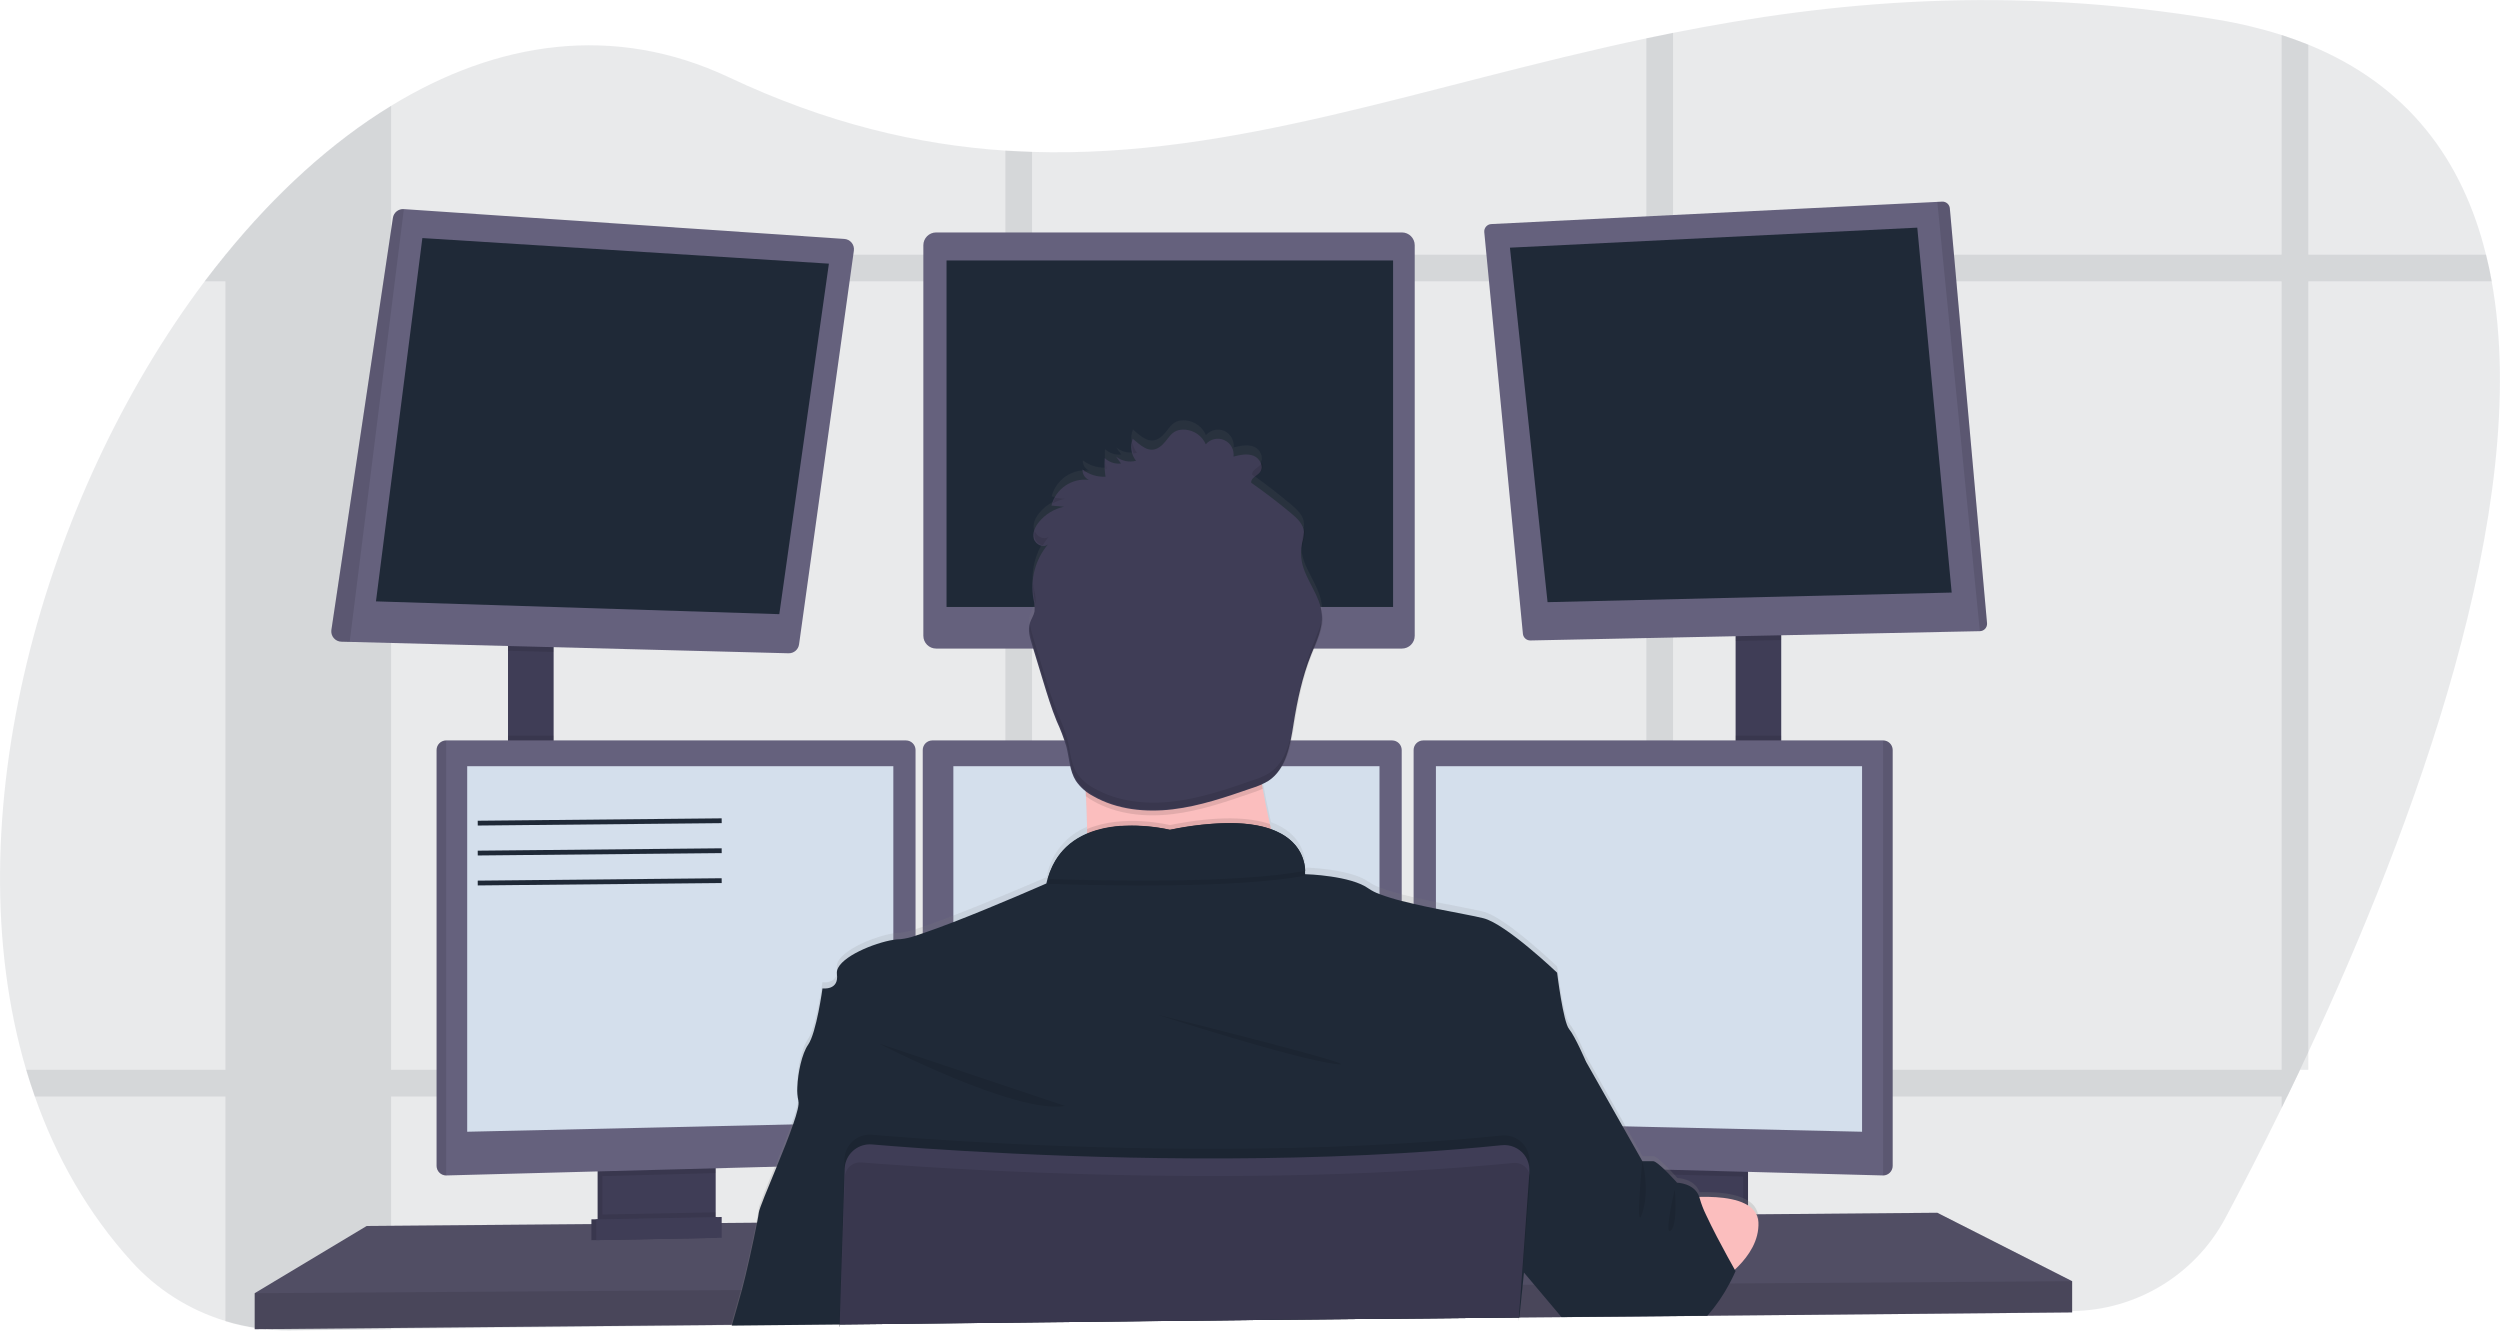
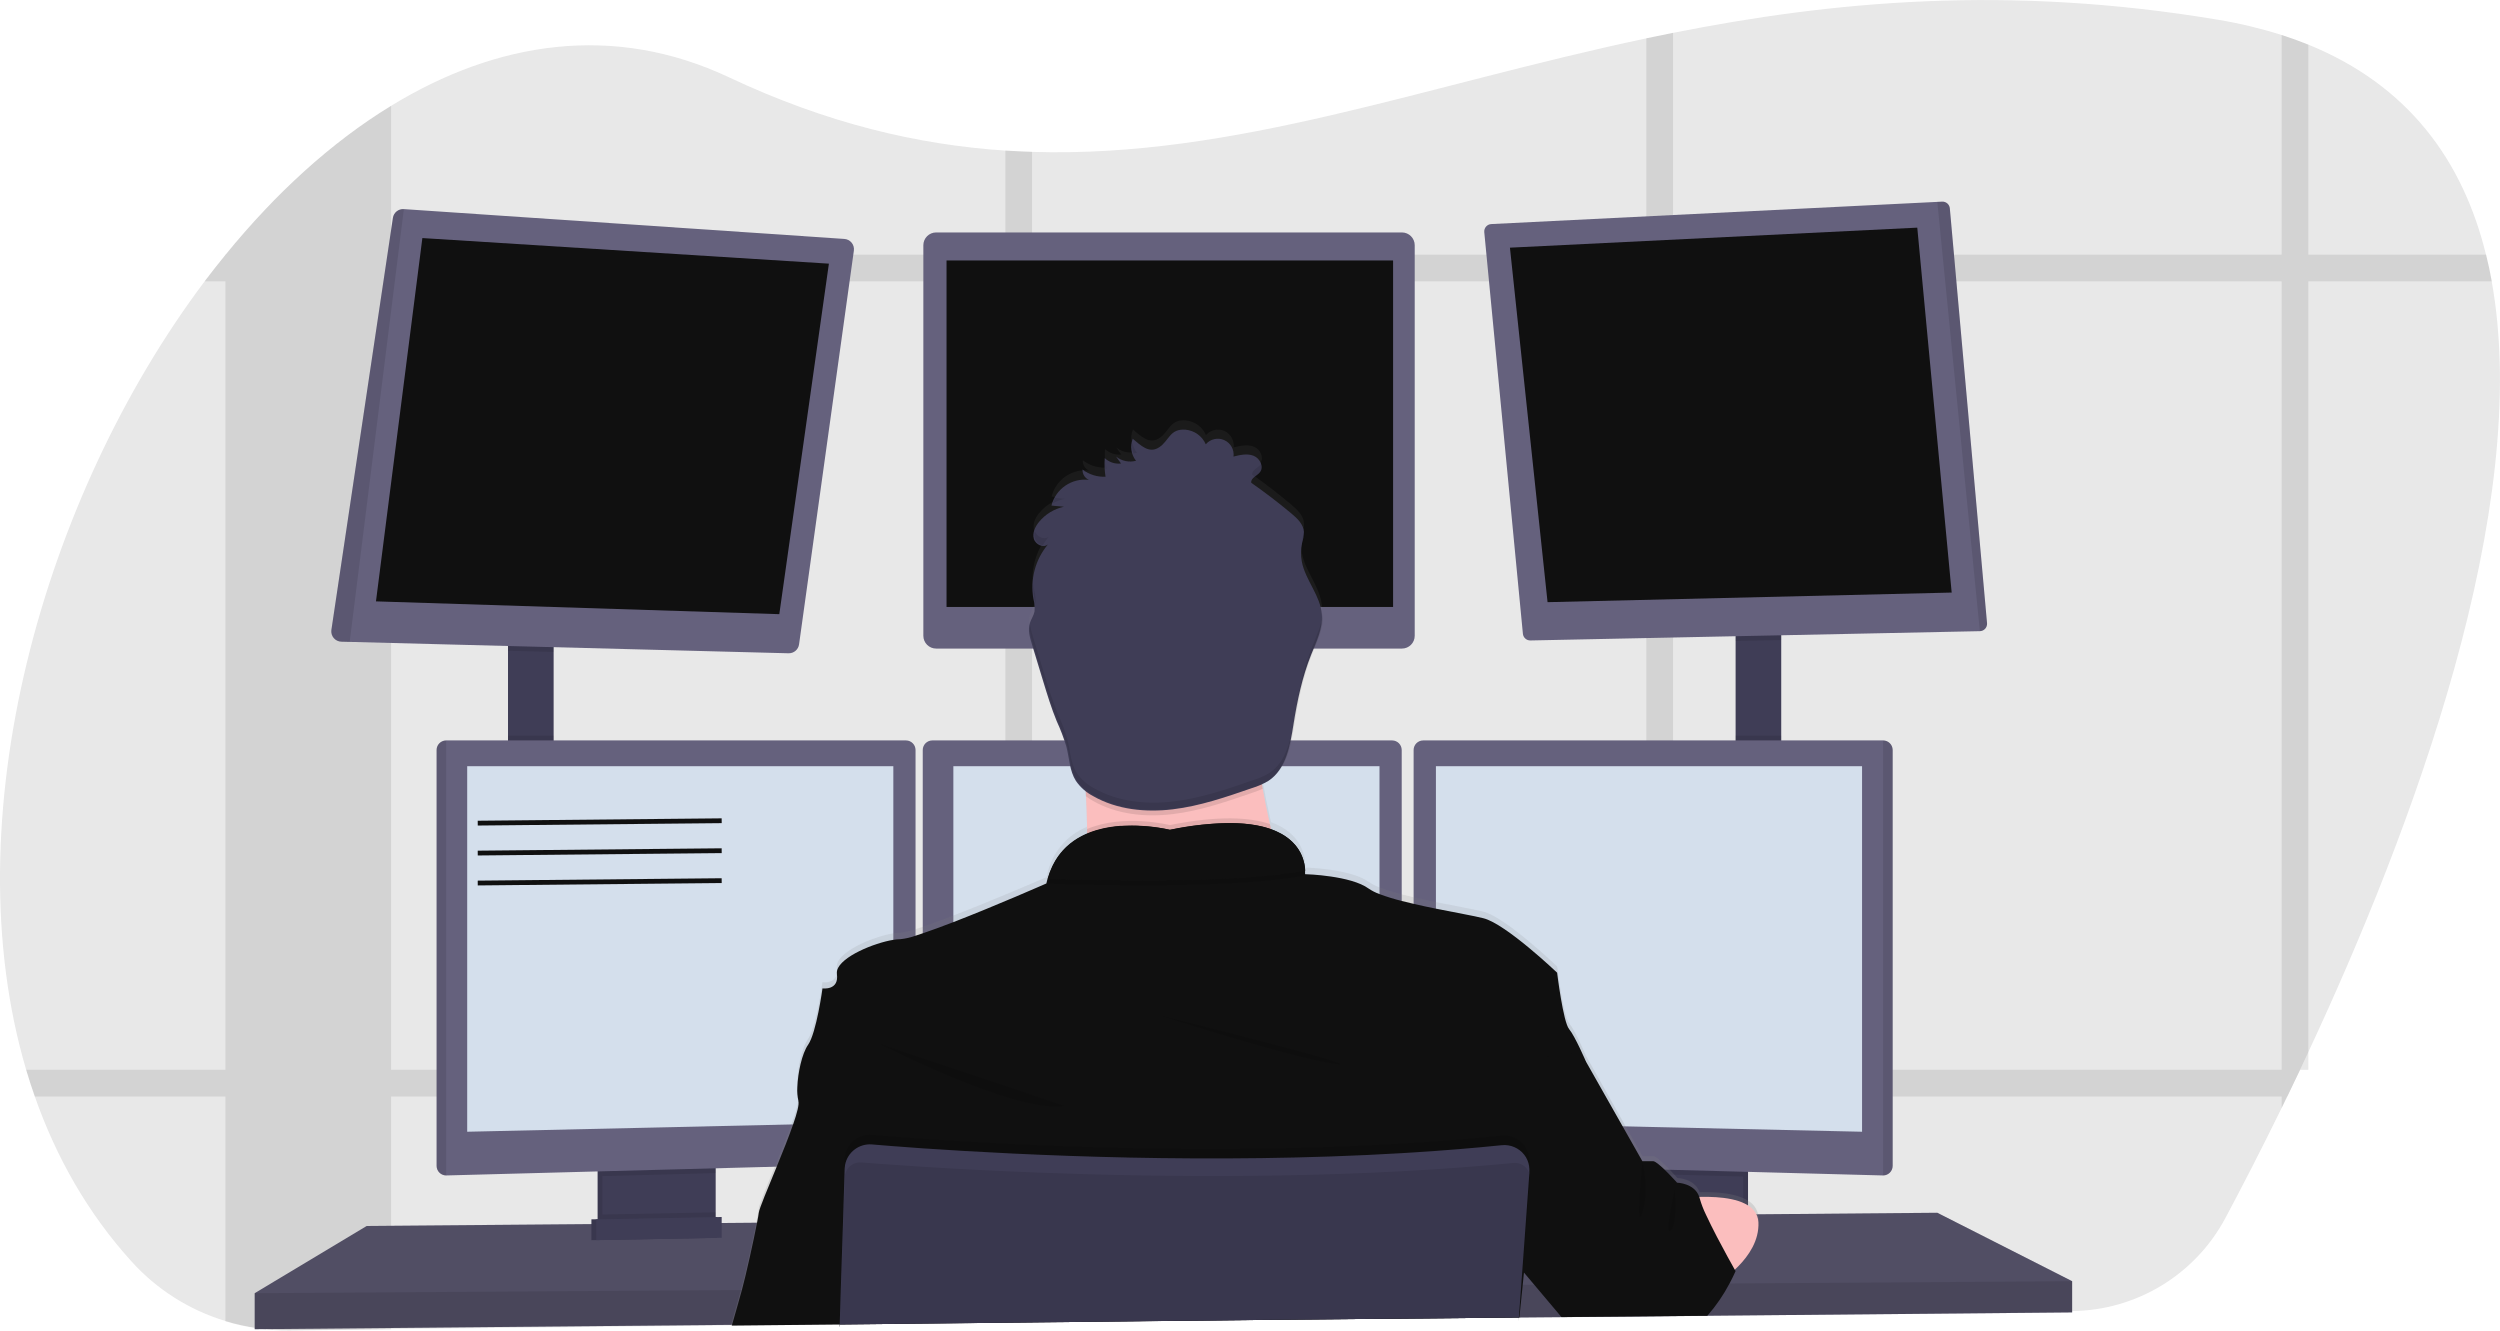
<svg xmlns="http://www.w3.org/2000/svg" id="59725d3d-bdd8-4af0-9b66-49b8d09410bc" data-name="Layer 1" width="1041.32" height="554.17" viewBox="0 0 1041.32 554.17">
  <defs>
    <linearGradient id="dff037aa-d578-4bab-81e7-399360663117" x1="597.75" y1="725.44" x2="597.75" y2="347.69" gradientUnits="userSpaceOnUse">
      <stop offset="0" stop-color="gray" stop-opacity="0.25" />
      <stop offset="0.54" stop-color="gray" stop-opacity="0.12" />
      <stop offset="1" stop-color="gray" stop-opacity="0.1" />
    </linearGradient>
  </defs>
-   <path d="M1040.82,611.12q-1.74,3.75-3.47,7.4-2.7,5.67-5.33,11.12c-.78,1.61-1.56,3.19-2.32,4.77-8.6,17.57-16.63,33.11-23.45,45.89A73.21,73.21,0,0,1,942.44,719l-151.65,1.65h-1.6l-13,.14-11.12.12-34.1.37-1.38,0-17.36.19h-.53l-107,1.16-95.51,1-11.11.12-69,.75H429l-44.75.48h-.48l-141.5,1.53-42.33.46a88.07,88.07,0,0,1-26.67-3.82,86.39,86.39,0,0,1-39.09-24.75C116,678.37,102.75,655,93.85,629.64q-1.93-5.49-3.6-11.12C59.44,514.37,97,380,164.6,290.08q4.25-5.64,8.64-11l.07-.08c20.79-25.52,44.1-46.84,68.93-62,44-26.91,92.75-34.49,140.7-11.9,40.57,19.12,78.45,28.11,115.17,30.55,3.71.24,7.42.42,11.11.53,84.23,2.65,163.17-27.7,255.87-47.29,3.69-.78,7.39-1.55,11.12-2.28,66.13-13.16,139.49-20.1,226.73-5.51a189.09,189.09,0,0,1,26.76,6.4q5.77,1.86,11.12,4c41.64,16.94,64.35,48.24,74,87.46q1.37,5.46,2.37,11.11C1134.3,384.41,1084.19,518.23,1040.82,611.12Z" transform="translate(-79.34 -172.91)" fill="#1f2937" opacity="0.1" />
+   <path d="M1040.82,611.12q-1.74,3.75-3.47,7.4-2.7,5.67-5.33,11.12c-.78,1.61-1.56,3.19-2.32,4.77-8.6,17.57-16.63,33.11-23.45,45.89A73.21,73.21,0,0,1,942.44,719l-151.65,1.65h-1.6l-13,.14-11.12.12-34.1.37-1.38,0-17.36.19h-.53l-107,1.16-95.51,1-11.11.12-69,.75H429l-44.75.48h-.48l-141.5,1.53-42.33.46a88.07,88.07,0,0,1-26.67-3.82,86.39,86.39,0,0,1-39.09-24.75C116,678.37,102.75,655,93.85,629.64q-1.93-5.49-3.6-11.12C59.44,514.37,97,380,164.6,290.08q4.25-5.64,8.64-11l.07-.08c20.79-25.52,44.1-46.84,68.93-62,44-26.91,92.75-34.49,140.7-11.9,40.57,19.12,78.45,28.11,115.17,30.55,3.71.24,7.42.42,11.11.53,84.23,2.65,163.17-27.7,255.87-47.29,3.69-.78,7.39-1.55,11.12-2.28,66.13-13.16,139.49-20.1,226.73-5.51a189.09,189.09,0,0,1,26.76,6.4q5.77,1.86,11.12,4c41.64,16.94,64.35,48.24,74,87.46q1.37,5.46,2.37,11.11C1134.3,384.41,1084.19,518.23,1040.82,611.12Z" transform="translate(-79.34 -172.91)" fill="#101010" opacity="0.1" />
  <g opacity="0.1">
-     <path d="M242.24,217V726.62l-42.33.46a88.07,88.07,0,0,1-26.67-3.82V279h.07C194.1,253.45,217.41,232.13,242.24,217Z" transform="translate(-79.34 -172.91)" fill="#1f2937" />
-     <path d="M1117.24,290.08H164.6q4.25-5.64,8.64-11V279h941.63Q1116.24,284.43,1117.24,290.08Z" transform="translate(-79.34 -172.91)" fill="#1f2937" />
-     <path d="M1040.82,191.51v427h-3.47q-2.7,5.67-5.33,11.12c-.78,1.61-1.56,3.19-2.32,4.77V187.47Q1035.47,189.33,1040.82,191.51Z" transform="translate(-79.34 -172.91)" fill="#1f2937" />
-     <path d="M776.21,186.58V720.83l-11.12.12V188.86C768.78,188.08,772.48,187.31,776.21,186.58Z" transform="translate(-79.34 -172.91)" fill="#1f2937" />
-     <path d="M509.22,236.15V723.73l-11.11.12V235.62C501.82,235.86,505.53,236,509.22,236.15Z" transform="translate(-79.34 -172.91)" fill="#1f2937" />
-     <path d="M1037.35,618.52q-2.7,5.67-5.33,11.12H93.85q-1.93-5.49-3.6-11.12Z" transform="translate(-79.34 -172.91)" fill="#1f2937" />
+     <path d="M242.24,217V726.62l-42.33.46a88.07,88.07,0,0,1-26.67-3.82V279h.07C194.1,253.45,217.41,232.13,242.24,217Z" transform="translate(-79.34 -172.91)" fill="#101010" />
+     <path d="M1117.24,290.08H164.6q4.25-5.64,8.64-11V279h941.63Q1116.24,284.43,1117.24,290.08Z" transform="translate(-79.34 -172.91)" fill="#101010" />
+     <path d="M1040.82,191.51v427h-3.47q-2.7,5.67-5.33,11.12c-.78,1.61-1.56,3.19-2.32,4.77V187.47Q1035.47,189.33,1040.82,191.51Z" transform="translate(-79.34 -172.91)" fill="#101010" />
+     <path d="M776.21,186.58V720.83l-11.12.12V188.86C768.78,188.08,772.48,187.31,776.21,186.58Z" transform="translate(-79.34 -172.91)" fill="#101010" />
+     <path d="M509.22,236.15V723.73l-11.11.12V235.62C501.82,235.86,505.53,236,509.22,236.15Z" transform="translate(-79.34 -172.91)" fill="#101010" />
+     <path d="M1037.35,618.52q-2.7,5.67-5.33,11.12H93.85q-1.93-5.49-3.6-11.12Z" transform="translate(-79.34 -172.91)" fill="#101010" />
  </g>
  <rect x="211.6" y="265.83" width="19" height="57.66" fill="#3f3d56" />
  <rect x="722.93" y="262.83" width="19" height="61" fill="#3f3d56" />
  <polygon points="863.1 533.65 863.1 546.65 711.18 548.05 709.56 548.08 651.82 548.61 650.44 548.63 632.89 548.78 632.37 548.78 525.39 549.77 349.78 551.4 349.63 551.4 304.98 551.82 304.5 551.83 106.1 553.65 106.1 538.65 152.75 510.65 246.35 509.87 248.35 509.86 249.01 509.85 251.01 509.82 295.95 509.45 297.96 509.44 298.6 509.43 300.6 509.42 315.01 509.3 315.39 509.29 350.94 508.99 351.23 508.99 628.63 506.65 635.42 506.6 636.1 506.6 641.28 506.55 678.93 506.24 680.93 506.21 682.78 506.19 683.74 506.19 695.45 506.1 697.77 506.07 700.88 506.05 710.63 505.96 726.1 505.83 728.1 505.81 731.58 505.79 732.23 505.79 806.94 505.15 863.1 533.65" fill="#65617d" />
  <polygon points="863.1 533.65 863.1 546.65 711.18 548.05 709.56 548.08 651.82 548.61 650.44 548.63 632.89 548.78 632.37 548.78 525.39 549.77 349.78 551.4 349.63 551.4 304.98 551.82 304.5 551.83 106.1 553.65 106.1 538.65 152.75 510.65 246.35 509.87 248.35 509.86 249.01 509.85 251.01 509.82 295.95 509.45 297.96 509.44 298.6 509.43 300.6 509.42 315.01 509.3 315.39 509.29 350.94 508.99 351.23 508.99 628.63 506.65 635.42 506.6 636.1 506.6 641.28 506.55 678.93 506.24 680.93 506.21 682.78 506.19 683.74 506.19 695.45 506.1 697.77 506.07 700.88 506.05 710.63 505.96 726.1 505.83 728.1 505.81 731.58 505.79 732.23 505.79 806.94 505.15 863.1 533.65" opacity="0.2" />
  <path d="M375.44,656.57v24.49a6.13,6.13,0,0,1-3.5,5.54,6,6,0,0,1-2.5.6l-34.9.74a6,6,0,0,1-2.7-.57,6.12,6.12,0,0,1-3.57-5.57V656.57Z" transform="translate(-79.34 -172.91)" fill="#3f3d56" />
  <path d="M375.44,656.57v24.49a6.13,6.13,0,0,1-3.5,5.54,6,6,0,0,1-2.5.6l-34.9.74a6,6,0,0,1-2.7-.57,6.12,6.12,0,0,1-3.57-5.57V656.57Z" transform="translate(-79.34 -172.91)" opacity="0.1" />
  <path d="M377.44,656.57v24.49a6.13,6.13,0,0,1-3.5,5.54,6,6,0,0,1-2.5.6l-34.9.74a6,6,0,0,1-2.7-.57,6.12,6.12,0,0,1-3.57-5.57V656.57Z" transform="translate(-79.34 -172.91)" fill="#3f3d56" />
  <rect x="680.93" y="483.66" width="47.17" height="31.5" fill="#3f3d56" />
  <rect x="680.93" y="483.66" width="47.17" height="31.5" opacity="0.1" />
  <rect x="678.93" y="483.66" width="47.17" height="31.5" fill="#3f3d56" />
  <polygon points="230.6 265.82 230.6 271.55 211.6 271.06 211.6 265.82 230.6 265.82" opacity="0.1" />
  <path d="M435,277.31l-22.83,164a4.3,4.3,0,0,1-4.37,3.71L225,440.28l-3.47-.09a4.3,4.3,0,0,1-4.16-4.87L243,263.64a4.3,4.3,0,0,1,4.54-3.63L431,272.43A4.29,4.29,0,0,1,435,277.31Z" transform="translate(-79.34 -172.91)" fill="#65617d" />
-   <polygon points="175.93 99.16 156.6 250.49 324.6 255.82 345.26 109.82 175.93 99.16" fill="#1f2937" />
+   <polygon points="175.93 99.16 156.6 250.49 324.6 255.82 345.26 109.82 175.93 99.16" fill="#101010" />
  <rect x="384.6" y="96.82" width="204.67" height="173.33" rx="5.33" ry="5.33" fill="#65617d" />
-   <rect x="394.26" y="108.49" width="186" height="144.33" fill="#1f2937" />
+   <rect x="394.26" y="108.49" width="186" height="144.33" fill="#101010" />
  <polygon points="741.93 262.82 741.93 266.61 722.93 267 722.93 262.82 741.93 262.82" opacity="0.1" />
  <path d="M907,432.53a3.08,3.08,0,0,1-3,3.28L716.8,439.68a3.08,3.08,0,0,1-3.13-2.79L697.58,269.61a3.08,3.08,0,0,1,2.92-3.37L886.28,257l2-.1a3.07,3.07,0,0,1,3.22,2.8Z" transform="translate(-79.34 -172.91)" fill="#65617d" />
-   <polygon points="628.93 103.16 798.6 94.82 812.93 246.82 644.6 250.82 628.93 103.16" fill="#1f2937" />
+   <polygon points="628.93 103.16 798.6 94.82 812.93 246.82 644.6 250.82 628.93 103.16" fill="#101010" />
  <path d="M907,432.53a3.08,3.08,0,0,1-3,3.28L886.28,257l2-.1a3.07,3.07,0,0,1,3.22,2.8Z" transform="translate(-79.34 -172.91)" opacity="0.1" />
  <path d="M247.57,260,225,440.28l-3.47-.09a4.3,4.3,0,0,1-4.16-4.87L243,263.64A4.3,4.3,0,0,1,247.57,260Z" transform="translate(-79.34 -172.91)" opacity="0.1" />
  <rect x="211.6" y="306.41" width="19" height="17.08" opacity="0.1" />
  <polygon points="298.1 483.65 298.1 488.62 250.93 489.88 250.93 483.65 298.1 483.65" opacity="0.1" />
  <path d="M460.69,485.27v168.2a4,4,0,0,1-3.85,3.95l-191.65,5.1h-.05a4,4,0,0,1-3.95-3.95V485.27a4,4,0,0,1,3.95-3.95h191.6A4,4,0,0,1,460.69,485.27Z" transform="translate(-79.34 -172.91)" fill="#65617d" />
  <path d="M265.19,481.32v181.2h-.05a4,4,0,0,1-3.95-3.95V485.27a4,4,0,0,1,3.95-3.95Z" transform="translate(-79.34 -172.91)" opacity="0.1" />
  <polygon points="194.6 319.15 372.1 319.15 372.1 467.4 194.6 471.4 194.6 319.15" fill="#d4dfec" />
  <rect x="722.93" y="306.41" width="19" height="17.42" opacity="0.1" />
  <polygon points="726.1 483.65 726.1 490.06 678.93 488.8 678.93 483.65 726.1 483.65" opacity="0.1" />
  <path d="M867.69,485.27v173.3a4,4,0,0,1-4,3.95h0L672,657.42a4,4,0,0,1-3.85-3.95V485.27a4,4,0,0,1,3.95-3.95h191.6A4,4,0,0,1,867.69,485.27Z" transform="translate(-79.34 -172.91)" fill="#65617d" />
  <path d="M867.69,485.27v173.3a4,4,0,0,1-4,3.95h0V481.32h0A4,4,0,0,1,867.69,485.27Z" transform="translate(-79.34 -172.91)" opacity="0.1" />
  <polygon points="775.6 319.15 598.1 319.15 598.1 467.4 775.6 471.4 775.6 319.15" fill="#d4dfec" />
  <path d="M663.19,485.27v168.2a4,4,0,0,1-3.85,3.95l-191.65,5.1h0a4,4,0,0,1-4-3.95V485.27a4,4,0,0,1,3.95-3.95h191.6A4,4,0,0,1,663.19,485.27Z" transform="translate(-79.34 -172.91)" fill="#65617d" />
  <polygon points="397.1 319.15 574.6 319.15 574.6 467.4 397.1 471.4 397.1 319.15" fill="#d4dfec" />
  <polygon points="863.1 533.65 863.1 546.65 711.18 548.05 709.56 548.08 651.82 548.61 650.44 548.63 632.89 548.78 632.37 548.78 525.39 549.77 349.78 551.4 349.63 551.4 304.98 551.82 304.5 551.83 106.1 553.65 106.1 538.65 308.61 537.32 309.09 537.32 350.08 537.04 350.27 537.04 633.35 535.17 633.64 535.17 633.81 535.16 634.28 535.16 639.07 535.13 640.53 535.13 715.02 534.63 719.42 534.61 720.4 534.6 863.1 533.65" opacity="0.1" />
  <circle cx="487.26" cy="272.16" r="51.33" fill="#fbbebe" />
  <path d="M383.74,725.09c0-.11.06-.23.1-.35,1-3.59,2.78-9.66,4.11-14.51.17-.6.33-1.19.48-1.75,1.47-5.47,4.33-18.28,5.92-26.27.56-2.81,1-5,1.09-6.1.2-1.69,3.21-8.92,6.62-17.23,2.39-5.84,5-12.22,6.91-17.6a61.38,61.38,0,0,0,2.93-9.85,5.1,5.1,0,0,0,0-2.13,14.69,14.69,0,0,1-.48-3.5v0c-.23-6.2,1.62-16,4.48-20.11,3.5-5,6-23.66,6-23.66s5.18.75,6-3.53a6.15,6.15,0,0,0,.1-1.4,7.41,7.41,0,0,0-.09-1.11c-.89-6.24,14.72-12.88,23.5-14.31a19.67,19.67,0,0,1,3-.28,27.24,27.24,0,0,0,6.25-1.44q1.4-.43,3-1c3.68-1.24,8.08-2.88,12.75-4.68,17.56-6.81,38.82-16,38.82-16,.15-.71.32-1.39.51-2.06a27.71,27.71,0,0,1,16.35-18.93h0c0-.66,0-1.33,0-2,0-3.45-.15-7-.3-10.54,0-.69-.06-1.38-.1-2.07,0-.2,0-.41,0-.61s0-.35,0-.52c0-.7-.07-1.4-.11-2.09l-.18-.14a16.41,16.41,0,0,1-3.9-4.2,15.27,15.27,0,0,1-1.42-3c-1.25-3.39-1.54-7.17-2.38-10.75l-.18-.74a84,84,0,0,0-4-10.58c-2.21-5.42-3.91-11-5.6-16.65q-1.54-5.13-3.11-10.28l-1.58-5.24c-.3-1-.6-2-.83-3v0a13.27,13.27,0,0,1-.26-1.4,0,0,0,0,1,0,0,10,10,0,0,1,.24-4.61,32.09,32.09,0,0,1,1.32-3,7.87,7.87,0,0,0,.5-1.38v0a3,3,0,0,0,.08-.32,5.65,5.65,0,0,0,.11-1.08,18.46,18.46,0,0,0-.52-3.89.07.07,0,0,1,0-.05,2.56,2.56,0,0,0-.05-.27,25.48,25.48,0,0,1-.36-3,28.45,28.45,0,0,1,3.47-15.57l.19-.36a25.22,25.22,0,0,1,1.84-2.78h0c.31-.42.63-.82,1-1.22-1.4,1.34-3.7.75-5-.69a3.61,3.61,0,0,1-.55-.75,3.81,3.81,0,0,1-.23-.45c-.05-.12-.09-.25-.13-.38-.7-2.45.52-5.06,2.12-7.05a18.49,18.49,0,0,1,5.74-4.7h0a3.84,3.84,0,0,1,.4-.21,17.12,17.12,0,0,1,2.64-1.06h0a15.06,15.06,0,0,1,1.63-.44l-3.71-.34-1.5-.14a14.49,14.49,0,0,1,13-10.91h1.08a11.73,11.73,0,0,1,1.57.13,4.44,4.44,0,0,1-2.65-4.33,14.41,14.41,0,0,0,9.19,3.06h.38a30,30,0,0,1-.34-3.27h0a0,0,0,0,1,0,0,0,0,0,0,1,0,0,33.19,33.19,0,0,1,0-4.46,8.44,8.44,0,0,0,6.78,2.26l-2.08-2.9a9.49,9.49,0,0,0,6.56,2.05l.48-.05a7,7,0,0,0,1.19-.23l.09,0c-.19-.24-.36-.49-.53-.75l-.06-.12a9.67,9.67,0,0,1-1-2.09,6.59,6.59,0,0,1-.24-.87h0a8.75,8.75,0,0,1,.45-5.45c3.23,2.7,6.77,6.39,11,3.6s4.37-7.91,11-7.39a10.2,10.2,0,0,1,8.41,6.12,6.75,6.75,0,0,1,7.67-1.75,6.85,6.85,0,0,1,3.88,6.89c2.75-.69,5.71-1.37,8.35-.33s4.34,4.41,2.84,6.66a1.43,1.43,0,0,1-.14.2c-1.23,1.59-3.95,2.46-3.66,4.46l.42.3,1.3.94a.05.05,0,0,1,0,0q7.65,5.52,14.9,11.6c2.48,2.08,5.12,4.58,5.29,7.83a8.64,8.64,0,0,1-.24,2.37h0c-.16.78-.38,1.56-.55,2.34a19.51,19.51,0,0,0-.34,6.05h0c.07.59.16,1.17.27,1.76,1.53,7.73,7.71,14.11,8.32,22l0,.56a17.78,17.78,0,0,1-.07,2.53c-.46,4.8-2.68,9.41-4.48,14-.11.28-.22.56-.32.84-3.47,9-5.47,18.59-7,28.16a100.26,100.26,0,0,1-2,10.09A26.73,26.73,0,0,1,611,492.07a16.22,16.22,0,0,1-3.36,3,18.67,18.67,0,0,1-2.65,1.41s0,0,0,.06c.11.61.2,1.22.31,1.83.06.32.11.64.17,1h0a.14.14,0,0,0,0,.06c.84,4.73,1.8,9.36,2.81,13.76l.51,2.19c12.6,4.55,14.09,13.87,14.18,17.44a9.64,9.64,0,0,1,0,1.43s19,.5,26.5,6a20.34,20.34,0,0,0,4.51,2.3,83,83,0,0,0,9.25,2.89c1.61.42,3.29.83,5,1.23,3,.69,6.18,1.36,9.25,2,8.19,1.65,15.9,3,19.81,4,9.33,2.36,30.67,22.82,30.67,22.82s2.5,20.64,5,23.65,7,13.59,7,13.59l16.54,29.41,7,12.37h4.5c.62,0,1.84.88,3.21,2.1,1.19,1.06,2.51,2.38,3.67,3.58l1.92,2.05,1.2,1.33s7.27.18,9.24,5.93c5.92-.17,13.19.22,18.28,2.5a14.14,14.14,0,0,1,2,1.08,8.68,8.68,0,0,1,4.13,5.66,8.34,8.34,0,0,1,.18,1.44c0,.57,0,1.14,0,1.7-.36,7.57-5.29,13.87-9.82,18.11l.32.57s-.15.36-.44,1c-.08.19-.18.4-.29.64h0c-.59,1.26-1.53,3.15-2.76,5.36a63.31,63.31,0,0,1-9.57,13.17l-.29.3-57.74.53-.17-.2L719.87,708l-5.57-6.64-.17-.21-.16,1.59-.54,5.3-1.3,12.81-.07.64,0,.17-.15,1.48.11-1.48h-.29l-107,1L429.11,724.6l0,.84h-.14l0-.84-44.75.48Z" transform="translate(-79.34 -172.91)" fill="url(#dff037aa-d578-4bab-81e7-399360663117)" />
  <path d="M617.94,550.07s-99.5,12-90,0c3.44-4.34,4.39-17.2,4.2-31.85-.06-4.45-.22-9.06-.45-13.65-1.1-22-3.75-43.5-3.75-43.5s87-41,77-8.5c-4,13.13-2.69,31.57.35,48.88.89,5.05,1.92,10,3,14.7A344.67,344.67,0,0,0,617.94,550.07Z" transform="translate(-79.34 -172.91)" fill="#fbbebe" />
  <path d="M617.94,550.07s-99.5,12-90,0c3.44-4.34,4.39-17.2,4.2-31.85,15.17-6.48,34.47-1.65,34.47-1.65,20.32-4.05,33.35-3.26,41.68-.42A344.67,344.67,0,0,0,617.94,550.07Z" transform="translate(-79.34 -172.91)" opacity="0.1" />
-   <path d="M429.08,725.44l0-.84,175.62-1.91,107-1H712l-.11,1.48.15-1.48h.19l0-.17,1.37-13.45.52-5.09.16-1.59.14-1.33,6.18-20.61,6.18-20.58,5.2-17.33,7.94-26.48s-4.5-10.5-7-13.5-5-23.5-5-23.5-21.34-20.33-30.67-22.67c-3.91-1-11.63-2.33-19.83-4-3.07-.62-6.22-1.28-9.25-2-1.71-.39-3.39-.8-5-1.21a87.91,87.91,0,0,1-9.25-2.86,20.7,20.7,0,0,1-4.5-2.29c-7.35-5.39-25.77-6-26.48-6h0a.42.42,0,0,1,0-.07v-.09a10.26,10.26,0,0,0,0-1.26c0-.4,0-.87-.09-1.4,0-.16,0-.33-.07-.5-.05-.36-.11-.74-.2-1.14a5,5,0,0,0-.12-.53,17.21,17.21,0,0,0-1.25-3.49c-.07-.16-.16-.33-.24-.49a18.25,18.25,0,0,0-1.7-2.63c-.13-.17-.27-.35-.42-.52a19.58,19.58,0,0,0-2.72-2.64c-.27-.21-.55-.43-.84-.63a4.67,4.67,0,0,0-.51-.36l-.89-.58-.83-.48c-.73-.4-1.5-.79-2.34-1.16-.26-.12-.54-.23-.82-.34s-.72-.28-1.09-.42l-.06,0L608,518c-.57-.19-1.15-.36-1.76-.53l-.93-.24-1-.23-1-.21c-1-.2-2.07-.38-3.19-.52l-1.14-.14-1.17-.12-1.21-.1-1.72-.1-2-.07a124.68,124.68,0,0,0-26.24,2.79,72.27,72.27,0,0,0-18.26-1.68l-.87,0-1,.06-.64,0-1.29.12c-.43,0-.87.09-1.3.15s-.88.11-1.31.18l-.66.11c-.65.11-1.31.23-2,.37q-.33.06-.66.15c-.87.19-1.74.42-2.6.68-.43.12-.86.26-1.29.41-.22.06-.43.14-.64.22l-.64.23-.63.25-.75.3c-.38.16-.75.33-1.12.51-.21.09-.42.19-.62.3s-.41.2-.6.31a27.75,27.75,0,0,0-6.21,4.38l-.51.49-.5.51c-.17.17-.33.35-.49.53a23.82,23.82,0,0,0-1.82,2.25c-.16.21-.31.42-.46.64a26.69,26.69,0,0,0-1.72,2.92c-.13.24-.25.49-.37.73a32.7,32.7,0,0,0-2,5.25q-.28,1-.51,2S494,550.24,476.44,557c-4.67,1.8-9.07,3.43-12.75,4.66-1.07.36-2.07.69-3,1a26.7,26.7,0,0,1-6.25,1.44,19.67,19.67,0,0,0-3,.28c-8.07,1.31-21.9,7-23.41,12.71a3.69,3.69,0,0,0-.1,1.4s0,.07,0,.11c1,7-6,6-6,6s-2.5,18.5-6,23.5c-2.53,3.6-4.26,11.63-4.48,17.69v0a19.61,19.61,0,0,0,.44,5.63c0,.05,0,.1,0,.14.4,1.34-.56,5-2.19,9.69-1.77,5.15-4.35,11.55-6.83,17.59-3.74,9.12-7.26,17.4-7.48,19.22-.09.81-.35,2.26-.71,4.13-1.46,7.62-4.7,22.13-6.3,28-1.19,4.38-2.92,10.38-4.11,14.5,0,.12-.07.24-.1.35L429,724.6l0,.84h.14Z" transform="translate(-79.34 -172.91)" fill="#1f2937" />
+   <path d="M429.08,725.44l0-.84,175.62-1.91,107-1H712l-.11,1.48.15-1.48h.19l0-.17,1.37-13.45.52-5.09.16-1.59.14-1.33,6.18-20.61,6.18-20.58,5.2-17.33,7.94-26.48s-4.5-10.5-7-13.5-5-23.5-5-23.5-21.34-20.33-30.67-22.67c-3.91-1-11.63-2.33-19.83-4-3.07-.62-6.22-1.28-9.25-2-1.71-.39-3.39-.8-5-1.21a87.91,87.91,0,0,1-9.25-2.86,20.7,20.7,0,0,1-4.5-2.29c-7.35-5.39-25.77-6-26.48-6h0a.42.42,0,0,1,0-.07v-.09a10.26,10.26,0,0,0,0-1.26c0-.4,0-.87-.09-1.4,0-.16,0-.33-.07-.5-.05-.36-.11-.74-.2-1.14a5,5,0,0,0-.12-.53,17.21,17.21,0,0,0-1.25-3.49c-.07-.16-.16-.33-.24-.49a18.25,18.25,0,0,0-1.7-2.63c-.13-.17-.27-.35-.42-.52a19.58,19.58,0,0,0-2.72-2.64c-.27-.21-.55-.43-.84-.63a4.67,4.67,0,0,0-.51-.36l-.89-.58-.83-.48c-.73-.4-1.5-.79-2.34-1.16-.26-.12-.54-.23-.82-.34s-.72-.28-1.09-.42l-.06,0L608,518c-.57-.19-1.15-.36-1.76-.53l-.93-.24-1-.23-1-.21c-1-.2-2.07-.38-3.19-.52l-1.14-.14-1.17-.12-1.21-.1-1.72-.1-2-.07a124.68,124.68,0,0,0-26.24,2.79,72.27,72.27,0,0,0-18.26-1.68l-.87,0-1,.06-.64,0-1.29.12c-.43,0-.87.09-1.3.15s-.88.11-1.31.18l-.66.11c-.65.11-1.31.23-2,.37q-.33.06-.66.15c-.87.19-1.74.42-2.6.68-.43.12-.86.26-1.29.41-.22.06-.43.14-.64.22l-.64.23-.63.25-.75.3c-.38.16-.75.33-1.12.51-.21.09-.42.19-.62.3s-.41.2-.6.31a27.75,27.75,0,0,0-6.21,4.38l-.51.49-.5.51c-.17.17-.33.35-.49.53a23.82,23.82,0,0,0-1.82,2.25c-.16.21-.31.42-.46.64a26.69,26.69,0,0,0-1.72,2.92c-.13.24-.25.49-.37.73a32.7,32.7,0,0,0-2,5.25q-.28,1-.51,2S494,550.24,476.44,557c-4.67,1.8-9.07,3.43-12.75,4.66-1.07.36-2.07.69-3,1a26.7,26.7,0,0,1-6.25,1.44,19.67,19.67,0,0,0-3,.28c-8.07,1.31-21.9,7-23.41,12.71a3.69,3.69,0,0,0-.1,1.4s0,.07,0,.11c1,7-6,6-6,6s-2.5,18.5-6,23.5c-2.53,3.6-4.26,11.63-4.48,17.69v0a19.61,19.61,0,0,0,.44,5.63c0,.05,0,.1,0,.14.4,1.34-.56,5-2.19,9.69-1.77,5.15-4.35,11.55-6.83,17.59-3.74,9.12-7.26,17.4-7.48,19.22-.09.81-.35,2.26-.71,4.13-1.46,7.62-4.7,22.13-6.3,28-1.19,4.38-2.92,10.38-4.11,14.5,0,.12-.07.24-.1.35L429,724.6l0,.84h.14Z" transform="translate(-79.34 -172.91)" fill="#101010" />
  <path d="M445.44,607.57s57,29.5,77.5,26Z" transform="translate(-79.34 -172.91)" opacity="0.1" />
  <path d="M561.44,595.57s55.5,18,74,20.5S561.44,595.57,561.44,595.57Z" transform="translate(-79.34 -172.91)" opacity="0.1" />
  <path d="M623,537.65c-29,5.34-83.6,4.19-107.2,3.38,8.65-31,50.83-20.46,50.83-20.46C618.84,510.15,622.84,531.77,623,537.65Z" transform="translate(-79.34 -172.91)" opacity="0.1" />
-   <path d="M623,535.65c-29,5.34-83.6,4.19-107.2,3.38,8.65-31,50.83-20.46,50.83-20.46C618.84,508.15,622.84,529.77,623,535.65Z" transform="translate(-79.34 -172.91)" fill="#1f2937" />
+   <path d="M623,535.65c-29,5.34-83.6,4.19-107.2,3.38,8.65-31,50.83-20.46,50.83-20.46C618.84,508.15,622.84,529.77,623,535.65Z" transform="translate(-79.34 -172.91)" fill="#101010" />
  <path d="M776.94,672.32s34.16-5.25,34.83,9.75-17.42,25.48-17.42,25.48Z" transform="translate(-79.34 -172.91)" fill="#fbbebe" />
  <path d="M605.29,501.45a47,47,0,0,1-4.5,1.74c-10.78,3.72-21.65,7.47-33,8.83s-23.26.16-33.16-5.5a28.77,28.77,0,0,1-3-1.95c-1.1-22-3.75-43.5-3.75-43.5s87-41,77-8.5C600.9,465.7,602.25,484.14,605.29,501.45Z" transform="translate(-79.34 -172.91)" opacity="0.1" />
  <path d="M552.52,364.84a9.47,9.47,0,0,1-8.32-1.75l2.08,2.89a8.47,8.47,0,0,1-6.78-2.25,34.08,34.08,0,0,0,.32,7.75,14.52,14.52,0,0,1-9.56-3,4.42,4.42,0,0,0,2.64,4.31,14.34,14.34,0,0,0-15.6,10.71l5.22.48a18.47,18.47,0,0,0-10.44,6.37c-1.6,2-2.82,4.56-2.12,7s4.08,4,5.92,2.26a27.94,27.94,0,0,0-6.1,22.79,14.47,14.47,0,0,1,.46,5.26c-.33,1.65-1.37,3.08-1.89,4.69-1,2.92-.05,6.09.84,9l4.69,15.42c1.7,5.57,3.39,11.15,5.61,16.54a82.08,82.08,0,0,1,4,10.51c1.26,4.84,1.31,10.14,4,14.37a19.93,19.93,0,0,0,7.18,6.33c9.89,5.66,21.84,6.86,33.16,5.5s22.18-5.11,32.95-8.83a31,31,0,0,0,6.84-3c7.45-4.88,9.11-14.86,10.5-23.65,1.55-9.8,3.62-19.58,7.29-28.8,2.18-5.49,5-11.06,4.52-16.94-.61-7.81-6.79-14.14-8.32-21.82a19,19,0,0,1,.07-7.77,17.66,17.66,0,0,0,.79-4.7c-.17-3.22-2.81-5.7-5.29-7.77Q609.11,380,600.52,374c-.29-2,2.43-2.86,3.66-4.44,1.74-2.23-.06-5.77-2.7-6.81s-5.6-.36-8.35.33a6.59,6.59,0,0,0-11.55-5.11,10.2,10.2,0,0,0-8.42-6.08c-6.63-.52-6.76,4.55-11,7.34s-7.74-.89-11-3.57A9.28,9.28,0,0,0,552.52,364.84Z" transform="translate(-79.34 -172.91)" fill="#3f3d56" />
-   <path d="M802.27,702.32s-.89,2.12-2.53,5.19a69,69,0,0,1-9,13.17l-.27.29-1.62,0-57.74.53-1.38,0-.17-.2-11.2-13.29L714.14,703l-.17-.21-.36-.42-.2-.24-.26-.31-8.21-9.74,3-12.5,5.11-21.06.13-.51,1-4,.71-3,2.38-9.78,8.16-33.65,14.5,7.5,15.29,27,8.21,14.5h4.5c.85,0,2.8,1.64,4.76,3.53.7.67,1.4,1.38,2,2,1.78,1.84,3.19,3.42,3.19,3.42s7.29.16,9.25,5.9a7,7,0,0,1,.25.85,40.3,40.3,0,0,0,2.53,6.56c1.29,2.81,2.91,6,4.55,9.19,3.05,5.85,6.15,11.42,7.29,13.44l.14.25Z" transform="translate(-79.34 -172.91)" fill="#1f2937" />
+   <path d="M802.27,702.32s-.89,2.12-2.53,5.19a69,69,0,0,1-9,13.17l-.27.29-1.62,0-57.74.53-1.38,0-.17-.2-11.2-13.29L714.14,703l-.17-.21-.36-.42-.2-.24-.26-.31-8.21-9.74,3-12.5,5.11-21.06.13-.51,1-4,.71-3,2.38-9.78,8.16-33.65,14.5,7.5,15.29,27,8.21,14.5h4.5c.85,0,2.8,1.64,4.76,3.53.7.67,1.4,1.38,2,2,1.78,1.84,3.19,3.42,3.19,3.42s7.29.16,9.25,5.9a7,7,0,0,1,.25.85,40.3,40.3,0,0,0,2.53,6.56c1.29,2.81,2.91,6,4.55,9.19,3.05,5.85,6.15,11.42,7.29,13.44l.14.25Z" transform="translate(-79.34 -172.91)" fill="#101010" />
  <path d="M716.37,657.17l-.1,1.43v.1l-.17,2.3-1.33,18.51-1.61,22.3-.46,6.28-1,13.44v.17l-107,1L429.11,724.6l0,.84h-.14l0-.84v-.28l.45-14.36.86-28.06.74-23.79.07-2.37a10.53,10.53,0,0,1,11.42-10.17c4.72.4,10.85.89,18.18,1.41l3,.22c42.33,2.94,120.56,6.74,199.5,2,1.66-.09,3.33-.19,5-.31,12.24-.77,24.47-1.76,36.58-3a10.53,10.53,0,0,1,11.6,11.23Z" transform="translate(-79.34 -172.91)" opacity="0.1" />
  <path d="M429.08,725.44l0-.84,175.62-1.91,107-1H712v-.17l1-13.44.43-6,1.64-22.61,1.29-17.9,0-.44a10.62,10.62,0,0,0-.11-2.47.3.3,0,0,0,0-.1,10.39,10.39,0,0,0-2-4.64,10.54,10.54,0,0,0-9.42-4c-12.11,1.24-24.34,2.23-36.58,3-1.67.12-3.34.22-5,.31-78.94,4.69-157.17.89-199.5-2l-3-.22c-7.33-.52-13.46-1-18.18-1.41a10.54,10.54,0,0,0-11.24,8.53,11,11,0,0,0-.18,1.64l-.68,22.16L429.54,710l-.44,14.36v.28l0,.84Z" transform="translate(-79.34 -172.91)" fill="#3f3d56" />
  <path d="M716.67,664.18l-1.23,15.33-1.83,22.85-.46,5.72-1,12.81-.06.64v.17h0l-.15,1.48.11-1.48h-.29l-107,1L429.11,724.6v-.28l.49-14.36,1-28.06.64-18.65A6.36,6.36,0,0,1,434.3,658a6.25,6.25,0,0,1,3.78-.9c2.1.17,4.68.37,7.69.59,4.89.36,10.92.78,17.94,1.22,13,.82,29.31,1.7,48,2.42,52,2,122.2,2.67,188.88-3.17,3-.26,6.1-.55,9.13-.84a6.26,6.26,0,0,1,3.48.66,5.16,5.16,0,0,1,.86.54,6.14,6.14,0,0,1,2,2.46,3.56,3.56,0,0,1,.25.61A6.28,6.28,0,0,1,716.67,664.18Z" transform="translate(-79.34 -172.91)" opacity="0.1" />
  <path d="M377.44,677.87v3.19a6.13,6.13,0,0,1-3.5,5.54l-40.1.77a6.12,6.12,0,0,1-3.57-5.57v-3Z" transform="translate(-79.34 -172.91)" opacity="0.1" />
  <polygon points="298.6 515.57 246.35 516.57 246.35 507.9 298.6 506.9 298.6 515.57" fill="#3f3d56" />
  <polygon points="298.6 515.57 246.35 516.57 246.35 507.9 298.6 506.9 298.6 515.57" opacity="0.1" />
  <polygon points="300.6 515.57 248.35 516.57 248.35 507.9 300.6 506.9 300.6 515.57" fill="#3f3d56" />
  <g opacity="0.1">
    <path d="M552.93,361.56a9.75,9.75,0,0,1-1.89-4.34,9.49,9.49,0,0,0,.42,4.6A9,9,0,0,0,552.93,361.56Z" transform="translate(-79.34 -172.91)" />
    <path d="M540.23,368.2a35.12,35.12,0,0,1-.37-3.7c0,1.23,0,2.47,0,3.71Z" transform="translate(-79.34 -172.91)" />
    <path d="M621.73,401.57a18.34,18.34,0,0,1,.36-2.65,18,18,0,0,0,.8-4.69,6.16,6.16,0,0,0-.16-1.06c-.17.92-.44,1.84-.64,2.75A19.14,19.14,0,0,0,621.73,401.57Z" transform="translate(-79.34 -172.91)" />
    <path d="M600.93,370.67l1.09.79a19.71,19.71,0,0,0,2.57-2.22,3.67,3.67,0,0,0,.38-3.64,3,3,0,0,1-.38.64C603.36,367.82,600.64,368.69,600.93,370.67Z" transform="translate(-79.34 -172.91)" />
    <path d="M518.76,380.29a12.32,12.32,0,0,0-.87,2.28,18.16,18.16,0,0,1,5-1.89Z" transform="translate(-79.34 -172.91)" />
    <path d="M532.55,369.41a14.83,14.83,0,0,1-1.88-1.23,4.25,4.25,0,0,0,.09,1.18A11.86,11.86,0,0,1,532.55,369.41Z" transform="translate(-79.34 -172.91)" />
    <path d="M630.32,428.33c-.41,4.85-2.67,9.52-4.5,14.12-3.67,9.22-5.74,19-7.29,28.81-1.39,8.79-3,18.77-10.5,23.64a30,30,0,0,1-6.83,3c-10.78,3.73-21.65,7.47-33,8.83s-23.26.17-33.16-5.49a20,20,0,0,1-7.18-6.33c-2.67-4.23-2.72-9.53-4-14.37a82.21,82.21,0,0,0-4-10.52c-2.21-5.38-3.91-11-5.6-16.53q-2.35-7.71-4.69-15.43a28.81,28.81,0,0,1-1.14-4.75c-.39,2.56.37,5.24,1.14,7.75q2.34,7.73,4.69,15.43c1.69,5.57,3.39,11.15,5.6,16.53a82.21,82.21,0,0,1,4,10.52c1.26,4.84,1.31,10.14,4,14.37a20,20,0,0,0,7.18,6.33c9.9,5.66,21.84,6.85,33.16,5.49s22.18-5.1,33-8.83a30,30,0,0,0,6.83-3c7.45-4.87,9.11-14.85,10.5-23.64,1.55-9.81,3.62-19.59,7.29-28.81,2.18-5.48,5-11.05,4.52-16.94C630.34,428.45,630.32,428.39,630.32,428.33Z" transform="translate(-79.34 -172.91)" />
    <path d="M510.63,424.46s0-.07,0-.11a14,14,0,0,0-.46-5.25,26.59,26.59,0,0,1-.39-3.32,27.35,27.35,0,0,0,.39,6.32C510.33,422.88,510.51,423.67,510.63,424.46Z" transform="translate(-79.34 -172.91)" />
    <path d="M513.68,400a27.74,27.74,0,0,1,2.61-3.67c-1.83,1.75-5.21.19-5.92-2.24a5.83,5.83,0,0,0,0,3A4.39,4.39,0,0,0,513.68,400Z" transform="translate(-79.34 -172.91)" />
  </g>
  <path d="M763.44,656.57s3.17,11.5,0,21.5S763.44,656.57,763.44,656.57Z" transform="translate(-79.34 -172.91)" opacity="0.1" />
  <path d="M776.94,668.3s1.33,14.6-1.67,17.19S776.94,668.3,776.94,668.3Z" transform="translate(-79.34 -172.91)" opacity="0.1" />
-   <line x1="198.99" y1="342.86" x2="300.6" y2="341.86" fill="none" stroke="#1f2937" stroke-miterlimit="10" stroke-width="2" />
-   <line x1="198.99" y1="355.33" x2="300.6" y2="354.34" fill="none" stroke="#1f2937" stroke-miterlimit="10" stroke-width="2" />
-   <line x1="198.99" y1="367.81" x2="300.6" y2="366.81" fill="none" stroke="#1f2937" stroke-miterlimit="10" stroke-width="2" />
+   <line x1="198.99" y1="342.86" x2="300.6" y2="341.86" fill="none" stroke="#101010" stroke-miterlimit="10" stroke-width="2" />
+   <line x1="198.99" y1="355.33" x2="300.6" y2="354.34" fill="none" stroke="#101010" stroke-miterlimit="10" stroke-width="2" />
+   <line x1="198.99" y1="367.81" x2="300.6" y2="366.81" fill="none" stroke="#101010" stroke-miterlimit="10" stroke-width="2" />
</svg>
